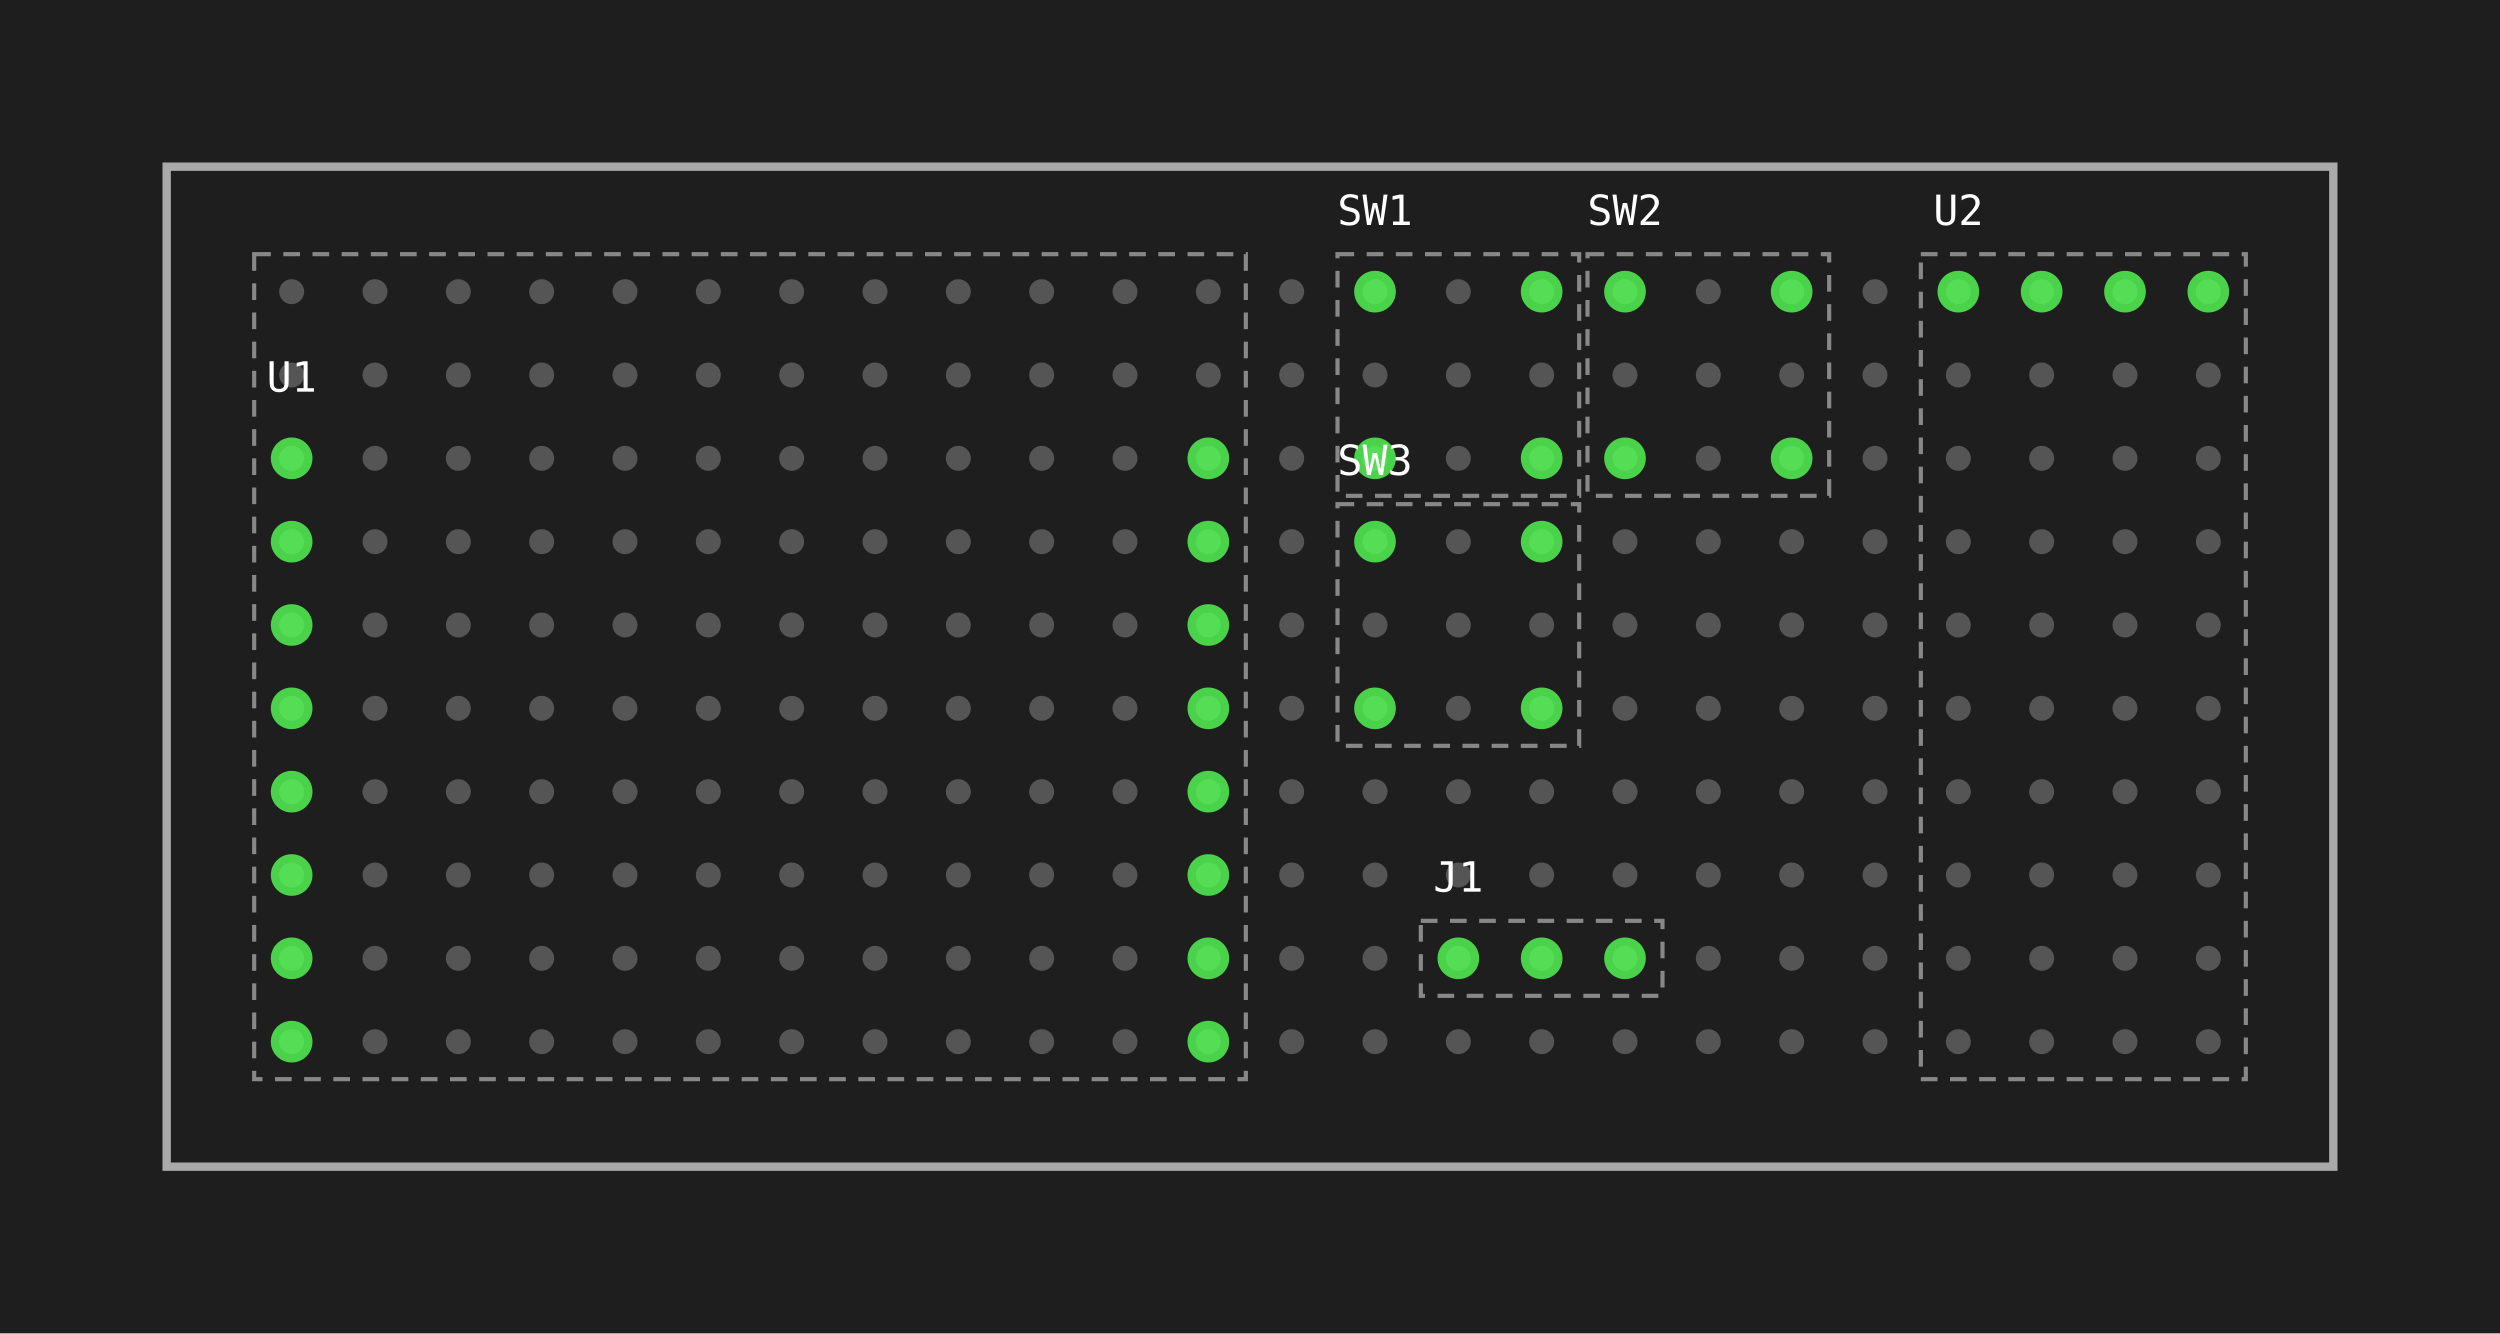
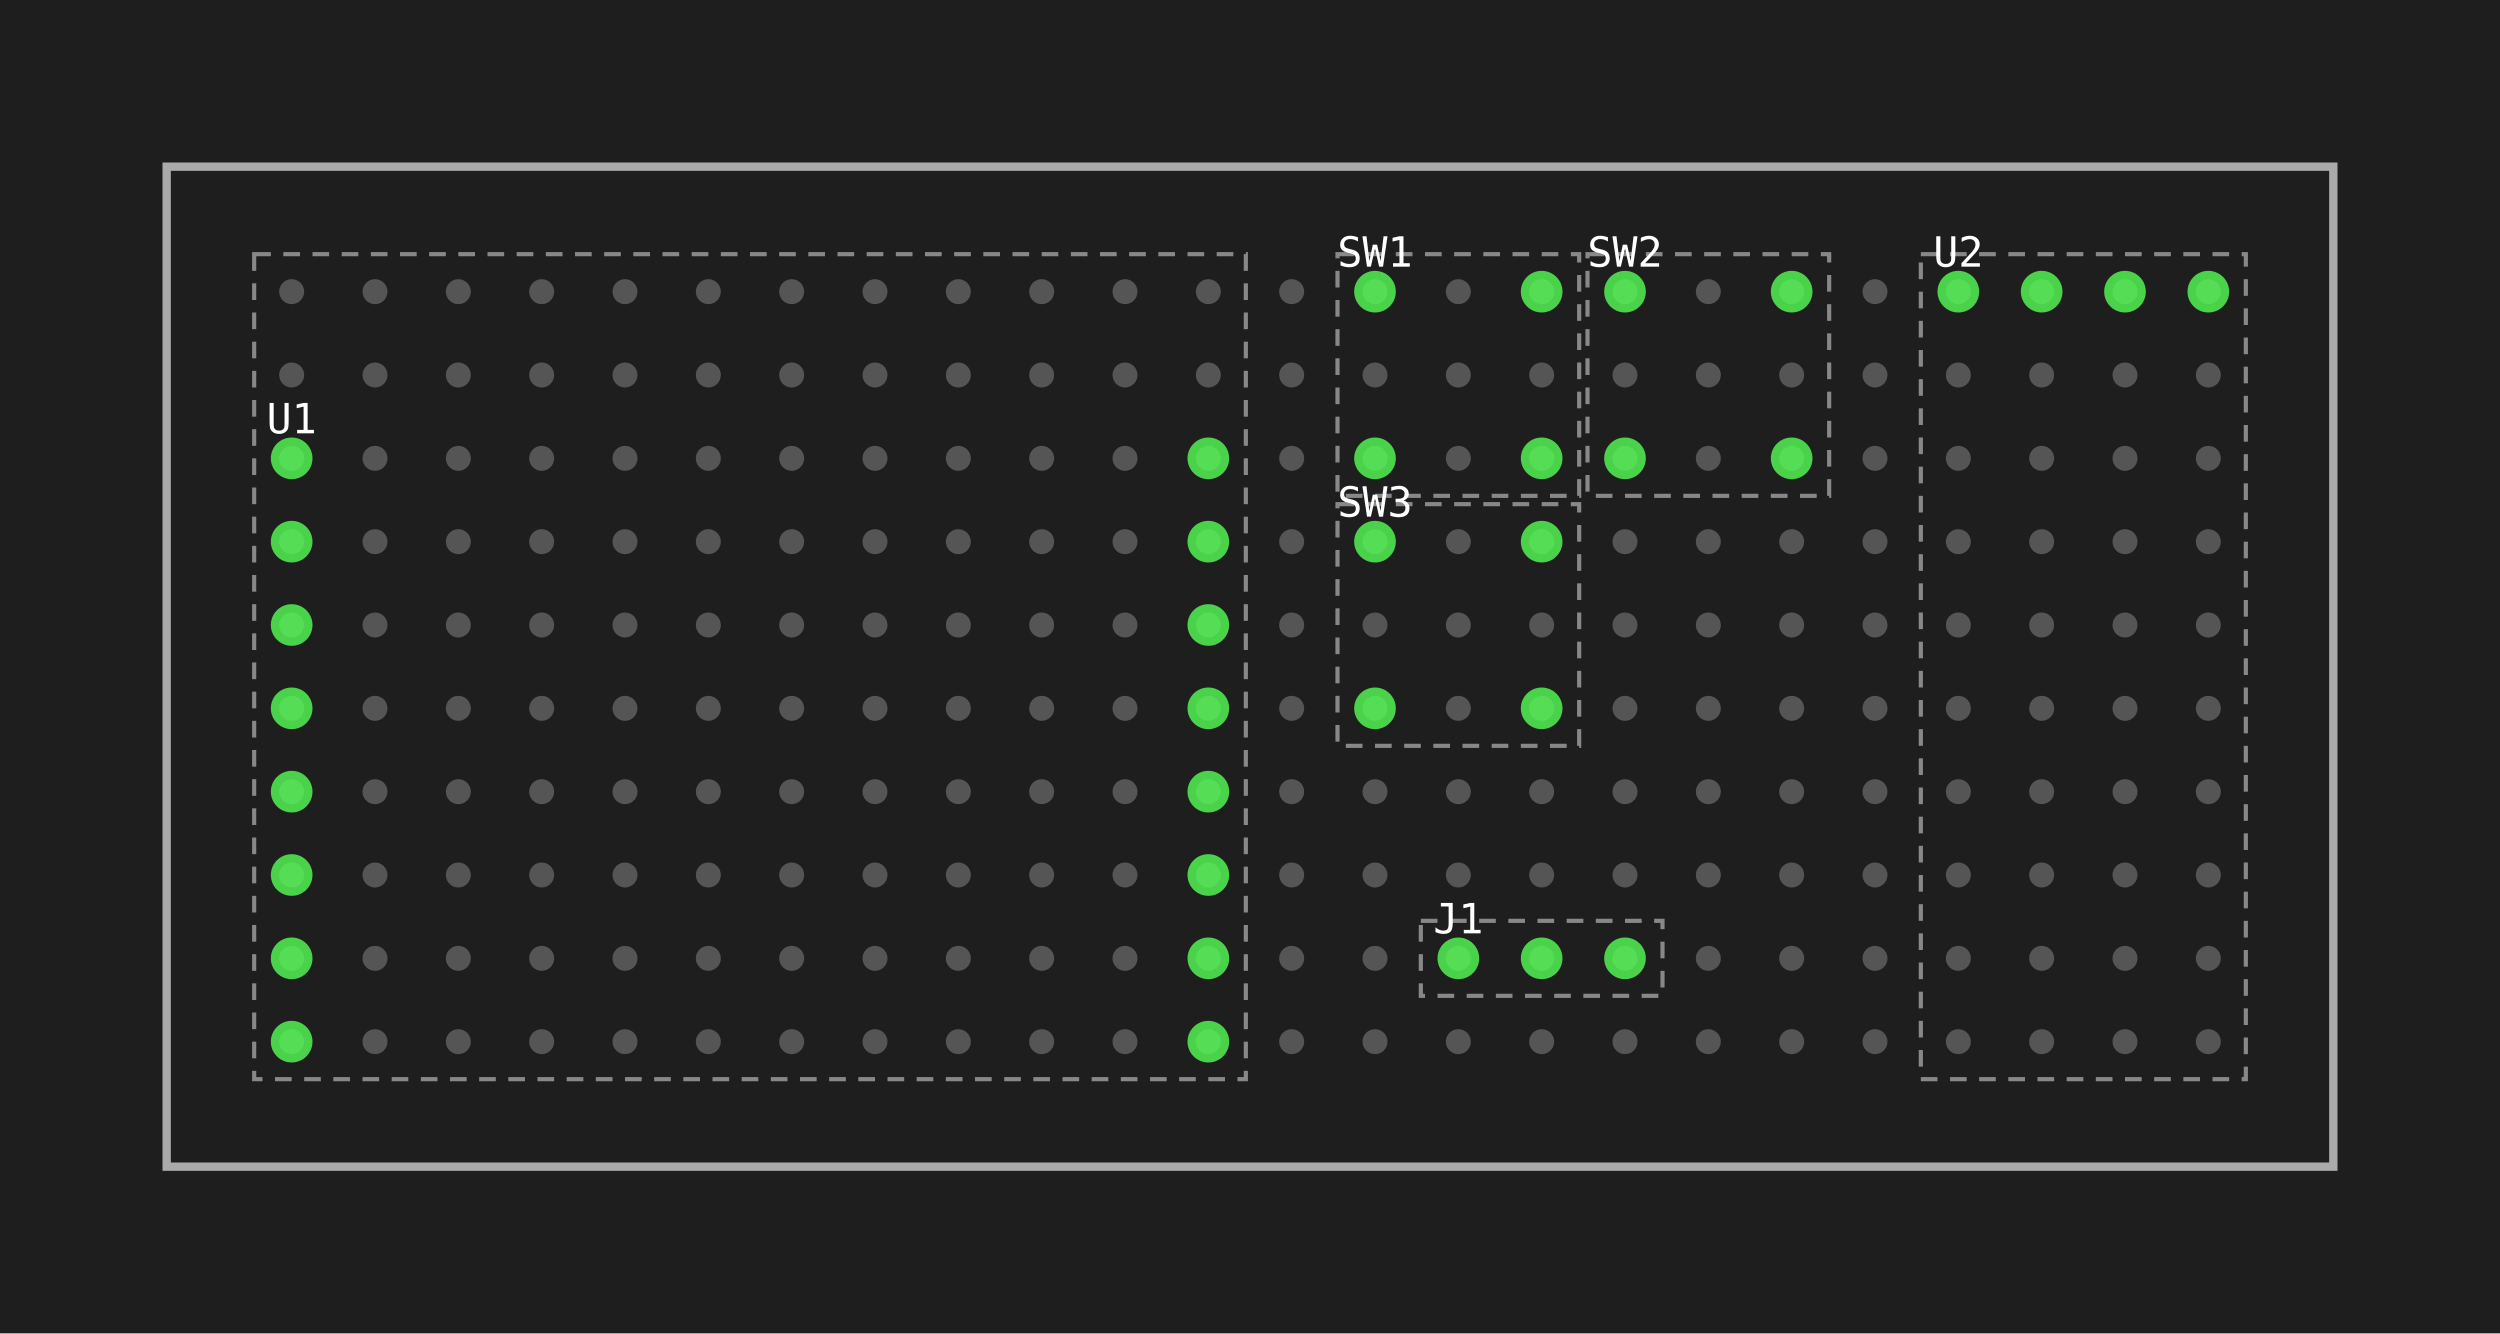
<svg xmlns="http://www.w3.org/2000/svg" width="600" height="320">
-   <rect width="100%" height="100%" fill="#1e1e1e" />
+   <rect width="600" height="320" fill="#1e1e1e" />
  <rect x="40" y="40" width="520" height="240" fill="none" stroke="#aaaaaa" stroke-width="2" />
  <circle cx="70" cy="70" r="3" fill="#555" />
  <circle cx="90" cy="70" r="3" fill="#555" />
  <circle cx="110" cy="70" r="3" fill="#555" />
  <circle cx="130" cy="70" r="3" fill="#555" />
  <circle cx="150" cy="70" r="3" fill="#555" />
  <circle cx="170" cy="70" r="3" fill="#555" />
  <circle cx="190" cy="70" r="3" fill="#555" />
  <circle cx="210" cy="70" r="3" fill="#555" />
  <circle cx="230" cy="70" r="3" fill="#555" />
  <circle cx="250" cy="70" r="3" fill="#555" />
  <circle cx="270" cy="70" r="3" fill="#555" />
  <circle cx="290" cy="70" r="3" fill="#555" />
  <circle cx="310" cy="70" r="3" fill="#555" />
  <circle cx="330" cy="70" r="3" fill="#555" />
  <circle cx="350" cy="70" r="3" fill="#555" />
  <circle cx="370" cy="70" r="3" fill="#555" />
  <circle cx="390" cy="70" r="3" fill="#555" />
  <circle cx="410" cy="70" r="3" fill="#555" />
  <circle cx="430" cy="70" r="3" fill="#555" />
  <circle cx="450" cy="70" r="3" fill="#555" />
  <circle cx="470" cy="70" r="3" fill="#555" />
  <circle cx="490" cy="70" r="3" fill="#555" />
  <circle cx="510" cy="70" r="3" fill="#555" />
  <circle cx="530" cy="70" r="3" fill="#555" />
  <circle cx="70" cy="90" r="3" fill="#555" />
  <circle cx="90" cy="90" r="3" fill="#555" />
  <circle cx="110" cy="90" r="3" fill="#555" />
  <circle cx="130" cy="90" r="3" fill="#555" />
  <circle cx="150" cy="90" r="3" fill="#555" />
  <circle cx="170" cy="90" r="3" fill="#555" />
  <circle cx="190" cy="90" r="3" fill="#555" />
  <circle cx="210" cy="90" r="3" fill="#555" />
  <circle cx="230" cy="90" r="3" fill="#555" />
  <circle cx="250" cy="90" r="3" fill="#555" />
  <circle cx="270" cy="90" r="3" fill="#555" />
  <circle cx="290" cy="90" r="3" fill="#555" />
  <circle cx="310" cy="90" r="3" fill="#555" />
  <circle cx="330" cy="90" r="3" fill="#555" />
  <circle cx="350" cy="90" r="3" fill="#555" />
  <circle cx="370" cy="90" r="3" fill="#555" />
  <circle cx="390" cy="90" r="3" fill="#555" />
  <circle cx="410" cy="90" r="3" fill="#555" />
  <circle cx="430" cy="90" r="3" fill="#555" />
  <circle cx="450" cy="90" r="3" fill="#555" />
  <circle cx="470" cy="90" r="3" fill="#555" />
  <circle cx="490" cy="90" r="3" fill="#555" />
  <circle cx="510" cy="90" r="3" fill="#555" />
  <circle cx="530" cy="90" r="3" fill="#555" />
  <circle cx="70" cy="110" r="3" fill="#555" />
  <circle cx="90" cy="110" r="3" fill="#555" />
  <circle cx="110" cy="110" r="3" fill="#555" />
  <circle cx="130" cy="110" r="3" fill="#555" />
  <circle cx="150" cy="110" r="3" fill="#555" />
  <circle cx="170" cy="110" r="3" fill="#555" />
  <circle cx="190" cy="110" r="3" fill="#555" />
  <circle cx="210" cy="110" r="3" fill="#555" />
  <circle cx="230" cy="110" r="3" fill="#555" />
  <circle cx="250" cy="110" r="3" fill="#555" />
  <circle cx="270" cy="110" r="3" fill="#555" />
  <circle cx="290" cy="110" r="3" fill="#555" />
  <circle cx="310" cy="110" r="3" fill="#555" />
  <circle cx="330" cy="110" r="3" fill="#555" />
  <circle cx="350" cy="110" r="3" fill="#555" />
  <circle cx="370" cy="110" r="3" fill="#555" />
  <circle cx="390" cy="110" r="3" fill="#555" />
  <circle cx="410" cy="110" r="3" fill="#555" />
  <circle cx="430" cy="110" r="3" fill="#555" />
  <circle cx="450" cy="110" r="3" fill="#555" />
  <circle cx="470" cy="110" r="3" fill="#555" />
  <circle cx="490" cy="110" r="3" fill="#555" />
  <circle cx="510" cy="110" r="3" fill="#555" />
  <circle cx="530" cy="110" r="3" fill="#555" />
  <circle cx="70" cy="130" r="3" fill="#555" />
  <circle cx="90" cy="130" r="3" fill="#555" />
  <circle cx="110" cy="130" r="3" fill="#555" />
  <circle cx="130" cy="130" r="3" fill="#555" />
  <circle cx="150" cy="130" r="3" fill="#555" />
  <circle cx="170" cy="130" r="3" fill="#555" />
  <circle cx="190" cy="130" r="3" fill="#555" />
  <circle cx="210" cy="130" r="3" fill="#555" />
  <circle cx="230" cy="130" r="3" fill="#555" />
  <circle cx="250" cy="130" r="3" fill="#555" />
  <circle cx="270" cy="130" r="3" fill="#555" />
  <circle cx="290" cy="130" r="3" fill="#555" />
  <circle cx="310" cy="130" r="3" fill="#555" />
  <circle cx="330" cy="130" r="3" fill="#555" />
  <circle cx="350" cy="130" r="3" fill="#555" />
  <circle cx="370" cy="130" r="3" fill="#555" />
  <circle cx="390" cy="130" r="3" fill="#555" />
  <circle cx="410" cy="130" r="3" fill="#555" />
  <circle cx="430" cy="130" r="3" fill="#555" />
  <circle cx="450" cy="130" r="3" fill="#555" />
  <circle cx="470" cy="130" r="3" fill="#555" />
  <circle cx="490" cy="130" r="3" fill="#555" />
  <circle cx="510" cy="130" r="3" fill="#555" />
  <circle cx="530" cy="130" r="3" fill="#555" />
  <circle cx="70" cy="150" r="3" fill="#555" />
  <circle cx="90" cy="150" r="3" fill="#555" />
  <circle cx="110" cy="150" r="3" fill="#555" />
  <circle cx="130" cy="150" r="3" fill="#555" />
  <circle cx="150" cy="150" r="3" fill="#555" />
  <circle cx="170" cy="150" r="3" fill="#555" />
  <circle cx="190" cy="150" r="3" fill="#555" />
  <circle cx="210" cy="150" r="3" fill="#555" />
  <circle cx="230" cy="150" r="3" fill="#555" />
  <circle cx="250" cy="150" r="3" fill="#555" />
  <circle cx="270" cy="150" r="3" fill="#555" />
  <circle cx="290" cy="150" r="3" fill="#555" />
  <circle cx="310" cy="150" r="3" fill="#555" />
  <circle cx="330" cy="150" r="3" fill="#555" />
  <circle cx="350" cy="150" r="3" fill="#555" />
  <circle cx="370" cy="150" r="3" fill="#555" />
  <circle cx="390" cy="150" r="3" fill="#555" />
  <circle cx="410" cy="150" r="3" fill="#555" />
  <circle cx="430" cy="150" r="3" fill="#555" />
  <circle cx="450" cy="150" r="3" fill="#555" />
  <circle cx="470" cy="150" r="3" fill="#555" />
  <circle cx="490" cy="150" r="3" fill="#555" />
  <circle cx="510" cy="150" r="3" fill="#555" />
  <circle cx="530" cy="150" r="3" fill="#555" />
  <circle cx="70" cy="170" r="3" fill="#555" />
  <circle cx="90" cy="170" r="3" fill="#555" />
  <circle cx="110" cy="170" r="3" fill="#555" />
  <circle cx="130" cy="170" r="3" fill="#555" />
  <circle cx="150" cy="170" r="3" fill="#555" />
  <circle cx="170" cy="170" r="3" fill="#555" />
  <circle cx="190" cy="170" r="3" fill="#555" />
  <circle cx="210" cy="170" r="3" fill="#555" />
  <circle cx="230" cy="170" r="3" fill="#555" />
  <circle cx="250" cy="170" r="3" fill="#555" />
  <circle cx="270" cy="170" r="3" fill="#555" />
  <circle cx="290" cy="170" r="3" fill="#555" />
  <circle cx="310" cy="170" r="3" fill="#555" />
  <circle cx="330" cy="170" r="3" fill="#555" />
  <circle cx="350" cy="170" r="3" fill="#555" />
  <circle cx="370" cy="170" r="3" fill="#555" />
  <circle cx="390" cy="170" r="3" fill="#555" />
  <circle cx="410" cy="170" r="3" fill="#555" />
  <circle cx="430" cy="170" r="3" fill="#555" />
  <circle cx="450" cy="170" r="3" fill="#555" />
  <circle cx="470" cy="170" r="3" fill="#555" />
  <circle cx="490" cy="170" r="3" fill="#555" />
  <circle cx="510" cy="170" r="3" fill="#555" />
  <circle cx="530" cy="170" r="3" fill="#555" />
  <circle cx="70" cy="190" r="3" fill="#555" />
  <circle cx="90" cy="190" r="3" fill="#555" />
  <circle cx="110" cy="190" r="3" fill="#555" />
  <circle cx="130" cy="190" r="3" fill="#555" />
  <circle cx="150" cy="190" r="3" fill="#555" />
  <circle cx="170" cy="190" r="3" fill="#555" />
  <circle cx="190" cy="190" r="3" fill="#555" />
  <circle cx="210" cy="190" r="3" fill="#555" />
  <circle cx="230" cy="190" r="3" fill="#555" />
  <circle cx="250" cy="190" r="3" fill="#555" />
  <circle cx="270" cy="190" r="3" fill="#555" />
  <circle cx="290" cy="190" r="3" fill="#555" />
  <circle cx="310" cy="190" r="3" fill="#555" />
  <circle cx="330" cy="190" r="3" fill="#555" />
  <circle cx="350" cy="190" r="3" fill="#555" />
  <circle cx="370" cy="190" r="3" fill="#555" />
  <circle cx="390" cy="190" r="3" fill="#555" />
  <circle cx="410" cy="190" r="3" fill="#555" />
  <circle cx="430" cy="190" r="3" fill="#555" />
  <circle cx="450" cy="190" r="3" fill="#555" />
  <circle cx="470" cy="190" r="3" fill="#555" />
  <circle cx="490" cy="190" r="3" fill="#555" />
  <circle cx="510" cy="190" r="3" fill="#555" />
  <circle cx="530" cy="190" r="3" fill="#555" />
  <circle cx="70" cy="210" r="3" fill="#555" />
  <circle cx="90" cy="210" r="3" fill="#555" />
  <circle cx="110" cy="210" r="3" fill="#555" />
  <circle cx="130" cy="210" r="3" fill="#555" />
  <circle cx="150" cy="210" r="3" fill="#555" />
  <circle cx="170" cy="210" r="3" fill="#555" />
  <circle cx="190" cy="210" r="3" fill="#555" />
  <circle cx="210" cy="210" r="3" fill="#555" />
  <circle cx="230" cy="210" r="3" fill="#555" />
  <circle cx="250" cy="210" r="3" fill="#555" />
  <circle cx="270" cy="210" r="3" fill="#555" />
  <circle cx="290" cy="210" r="3" fill="#555" />
  <circle cx="310" cy="210" r="3" fill="#555" />
  <circle cx="330" cy="210" r="3" fill="#555" />
  <circle cx="350" cy="210" r="3" fill="#555" />
  <circle cx="370" cy="210" r="3" fill="#555" />
  <circle cx="390" cy="210" r="3" fill="#555" />
  <circle cx="410" cy="210" r="3" fill="#555" />
  <circle cx="430" cy="210" r="3" fill="#555" />
  <circle cx="450" cy="210" r="3" fill="#555" />
  <circle cx="470" cy="210" r="3" fill="#555" />
  <circle cx="490" cy="210" r="3" fill="#555" />
  <circle cx="510" cy="210" r="3" fill="#555" />
  <circle cx="530" cy="210" r="3" fill="#555" />
  <circle cx="70" cy="230" r="3" fill="#555" />
  <circle cx="90" cy="230" r="3" fill="#555" />
  <circle cx="110" cy="230" r="3" fill="#555" />
  <circle cx="130" cy="230" r="3" fill="#555" />
  <circle cx="150" cy="230" r="3" fill="#555" />
  <circle cx="170" cy="230" r="3" fill="#555" />
  <circle cx="190" cy="230" r="3" fill="#555" />
  <circle cx="210" cy="230" r="3" fill="#555" />
  <circle cx="230" cy="230" r="3" fill="#555" />
  <circle cx="250" cy="230" r="3" fill="#555" />
  <circle cx="270" cy="230" r="3" fill="#555" />
  <circle cx="290" cy="230" r="3" fill="#555" />
  <circle cx="310" cy="230" r="3" fill="#555" />
  <circle cx="330" cy="230" r="3" fill="#555" />
  <circle cx="350" cy="230" r="3" fill="#555" />
  <circle cx="370" cy="230" r="3" fill="#555" />
  <circle cx="390" cy="230" r="3" fill="#555" />
  <circle cx="410" cy="230" r="3" fill="#555" />
  <circle cx="430" cy="230" r="3" fill="#555" />
  <circle cx="450" cy="230" r="3" fill="#555" />
  <circle cx="470" cy="230" r="3" fill="#555" />
  <circle cx="490" cy="230" r="3" fill="#555" />
  <circle cx="510" cy="230" r="3" fill="#555" />
  <circle cx="530" cy="230" r="3" fill="#555" />
  <circle cx="70" cy="250" r="3" fill="#555" />
  <circle cx="90" cy="250" r="3" fill="#555" />
  <circle cx="110" cy="250" r="3" fill="#555" />
  <circle cx="130" cy="250" r="3" fill="#555" />
  <circle cx="150" cy="250" r="3" fill="#555" />
  <circle cx="170" cy="250" r="3" fill="#555" />
  <circle cx="190" cy="250" r="3" fill="#555" />
  <circle cx="210" cy="250" r="3" fill="#555" />
  <circle cx="230" cy="250" r="3" fill="#555" />
  <circle cx="250" cy="250" r="3" fill="#555" />
  <circle cx="270" cy="250" r="3" fill="#555" />
  <circle cx="290" cy="250" r="3" fill="#555" />
  <circle cx="310" cy="250" r="3" fill="#555" />
  <circle cx="330" cy="250" r="3" fill="#555" />
  <circle cx="350" cy="250" r="3" fill="#555" />
  <circle cx="370" cy="250" r="3" fill="#555" />
  <circle cx="390" cy="250" r="3" fill="#555" />
  <circle cx="410" cy="250" r="3" fill="#555" />
  <circle cx="430" cy="250" r="3" fill="#555" />
  <circle cx="450" cy="250" r="3" fill="#555" />
  <circle cx="470" cy="250" r="3" fill="#555" />
  <circle cx="490" cy="250" r="3" fill="#555" />
  <circle cx="510" cy="250" r="3" fill="#555" />
  <circle cx="530" cy="250" r="3" fill="#555" />
  <rect x="61" y="61" width="238" height="198" fill="none" stroke="#888888" stroke-width="1" stroke-dasharray="4,3" />
  <rect x="461" y="61" width="78" height="198" fill="none" stroke="#888888" stroke-width="1" stroke-dasharray="4,3" />
  <rect x="321" y="61" width="58" height="58" fill="none" stroke="#888888" stroke-width="1" stroke-dasharray="4,3" />
  <rect x="381" y="61" width="58" height="58" fill="none" stroke="#888888" stroke-width="1" stroke-dasharray="4,3" />
  <rect x="321" y="121" width="58" height="58" fill="none" stroke="#888888" stroke-width="1" stroke-dasharray="4,3" />
  <rect x="341" y="221" width="58" height="18" fill="none" stroke="#888888" stroke-width="1" stroke-dasharray="4,3" />
  <circle cx="70" cy="110" r="5" fill="#55ff55" fill-opacity="0.8" />
  <circle cx="70" cy="130" r="5" fill="#55ff55" fill-opacity="0.8" />
  <circle cx="70" cy="150" r="5" fill="#55ff55" fill-opacity="0.8" />
  <circle cx="70" cy="170" r="5" fill="#55ff55" fill-opacity="0.8" />
  <circle cx="70" cy="190" r="5" fill="#55ff55" fill-opacity="0.8" />
  <circle cx="70" cy="210" r="5" fill="#55ff55" fill-opacity="0.8" />
  <circle cx="70" cy="230" r="5" fill="#55ff55" fill-opacity="0.8" />
  <circle cx="70" cy="250" r="5" fill="#55ff55" fill-opacity="0.8" />
  <circle cx="290" cy="250" r="5" fill="#55ff55" fill-opacity="0.8" />
  <circle cx="290" cy="230" r="5" fill="#55ff55" fill-opacity="0.8" />
  <circle cx="290" cy="210" r="5" fill="#55ff55" fill-opacity="0.8" />
  <circle cx="290" cy="190" r="5" fill="#55ff55" fill-opacity="0.8" />
  <circle cx="290" cy="170" r="5" fill="#55ff55" fill-opacity="0.8" />
  <circle cx="290" cy="150" r="5" fill="#55ff55" fill-opacity="0.8" />
  <circle cx="290" cy="130" r="5" fill="#55ff55" fill-opacity="0.8" />
  <circle cx="290" cy="110" r="5" fill="#55ff55" fill-opacity="0.8" />
  <circle cx="470" cy="70" r="5" fill="#55ff55" fill-opacity="0.8" />
  <circle cx="490" cy="70" r="5" fill="#55ff55" fill-opacity="0.8" />
  <circle cx="510" cy="70" r="5" fill="#55ff55" fill-opacity="0.8" />
  <circle cx="530" cy="70" r="5" fill="#55ff55" fill-opacity="0.8" />
  <circle cx="330" cy="70" r="5" fill="#55ff55" fill-opacity="0.8" />
  <circle cx="330" cy="110" r="5" fill="#55ff55" fill-opacity="0.8" />
  <circle cx="370" cy="70" r="5" fill="#55ff55" fill-opacity="0.8" />
  <circle cx="370" cy="110" r="5" fill="#55ff55" fill-opacity="0.8" />
  <circle cx="390" cy="70" r="5" fill="#55ff55" fill-opacity="0.8" />
  <circle cx="390" cy="110" r="5" fill="#55ff55" fill-opacity="0.8" />
  <circle cx="430" cy="70" r="5" fill="#55ff55" fill-opacity="0.8" />
  <circle cx="430" cy="110" r="5" fill="#55ff55" fill-opacity="0.8" />
  <circle cx="330" cy="130" r="5" fill="#55ff55" fill-opacity="0.8" />
  <circle cx="330" cy="170" r="5" fill="#55ff55" fill-opacity="0.8" />
  <circle cx="370" cy="130" r="5" fill="#55ff55" fill-opacity="0.8" />
  <circle cx="370" cy="170" r="5" fill="#55ff55" fill-opacity="0.8" />
  <circle cx="350" cy="230" r="5" fill="#55ff55" fill-opacity="0.8" />
  <circle cx="370" cy="230" r="5" fill="#55ff55" fill-opacity="0.8" />
  <circle cx="390" cy="230" r="5" fill="#55ff55" fill-opacity="0.8" />
-   <text x="70" y="94" fill="#ffffff" font-size="10" text-anchor="middle" font-family="monospace">U1</text>
-   <text x="470" y="54" fill="#ffffff" font-size="10" text-anchor="middle" font-family="monospace">U2</text>
-   <text x="330" y="54" fill="#ffffff" font-size="10" text-anchor="middle" font-family="monospace">SW1</text>
-   <text x="390" y="54" fill="#ffffff" font-size="10" text-anchor="middle" font-family="monospace">SW2</text>
-   <text x="330" y="114" fill="#ffffff" font-size="10" text-anchor="middle" font-family="monospace">SW3</text>
-   <text x="350" y="214" fill="#ffffff" font-size="10" text-anchor="middle" font-family="monospace">J1</text>
+   <text x="70" y="104" fill="#ffffff" font-size="10" text-anchor="middle" font-family="monospace">U1</text>
+   <text x="470" y="64" fill="#ffffff" font-size="10" text-anchor="middle" font-family="monospace">U2</text>
+   <text x="330" y="64" fill="#ffffff" font-size="10" text-anchor="middle" font-family="monospace">SW1</text>
+   <text x="390" y="64" fill="#ffffff" font-size="10" text-anchor="middle" font-family="monospace">SW2</text>
+   <text x="330" y="124" fill="#ffffff" font-size="10" text-anchor="middle" font-family="monospace">SW3</text>
+   <text x="350" y="224" fill="#ffffff" font-size="10" text-anchor="middle" font-family="monospace">J1</text>
</svg>
